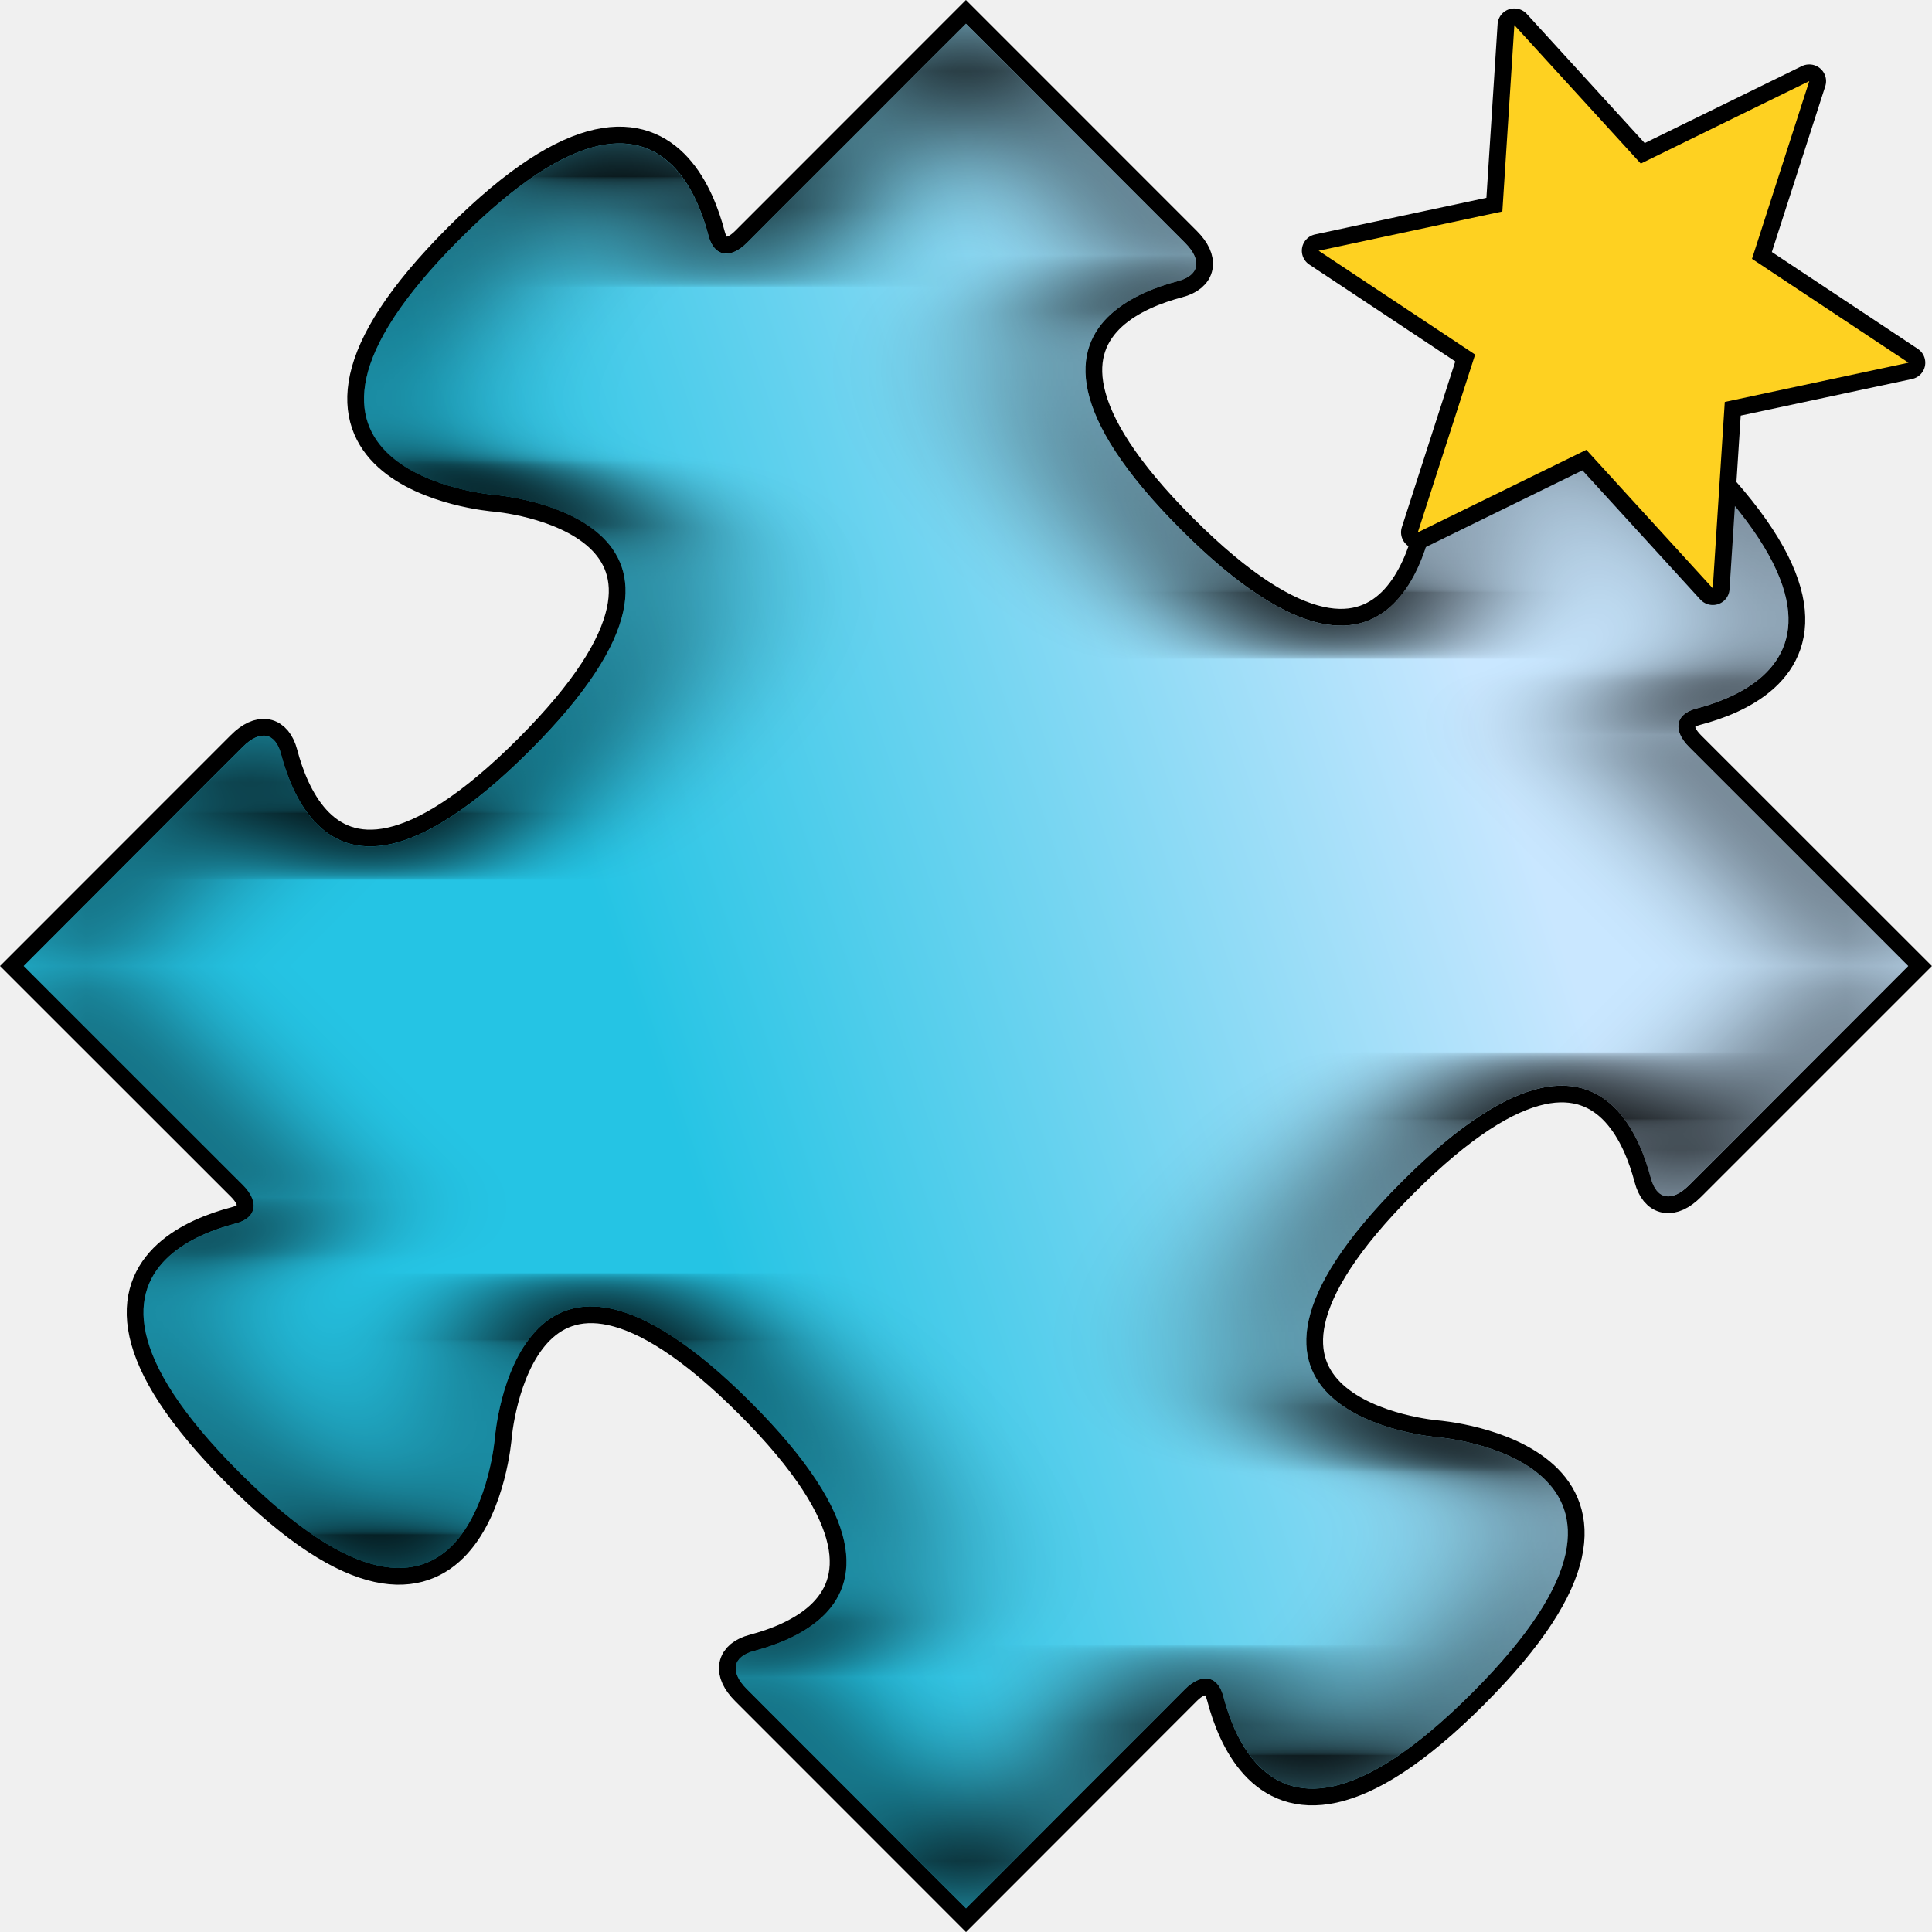
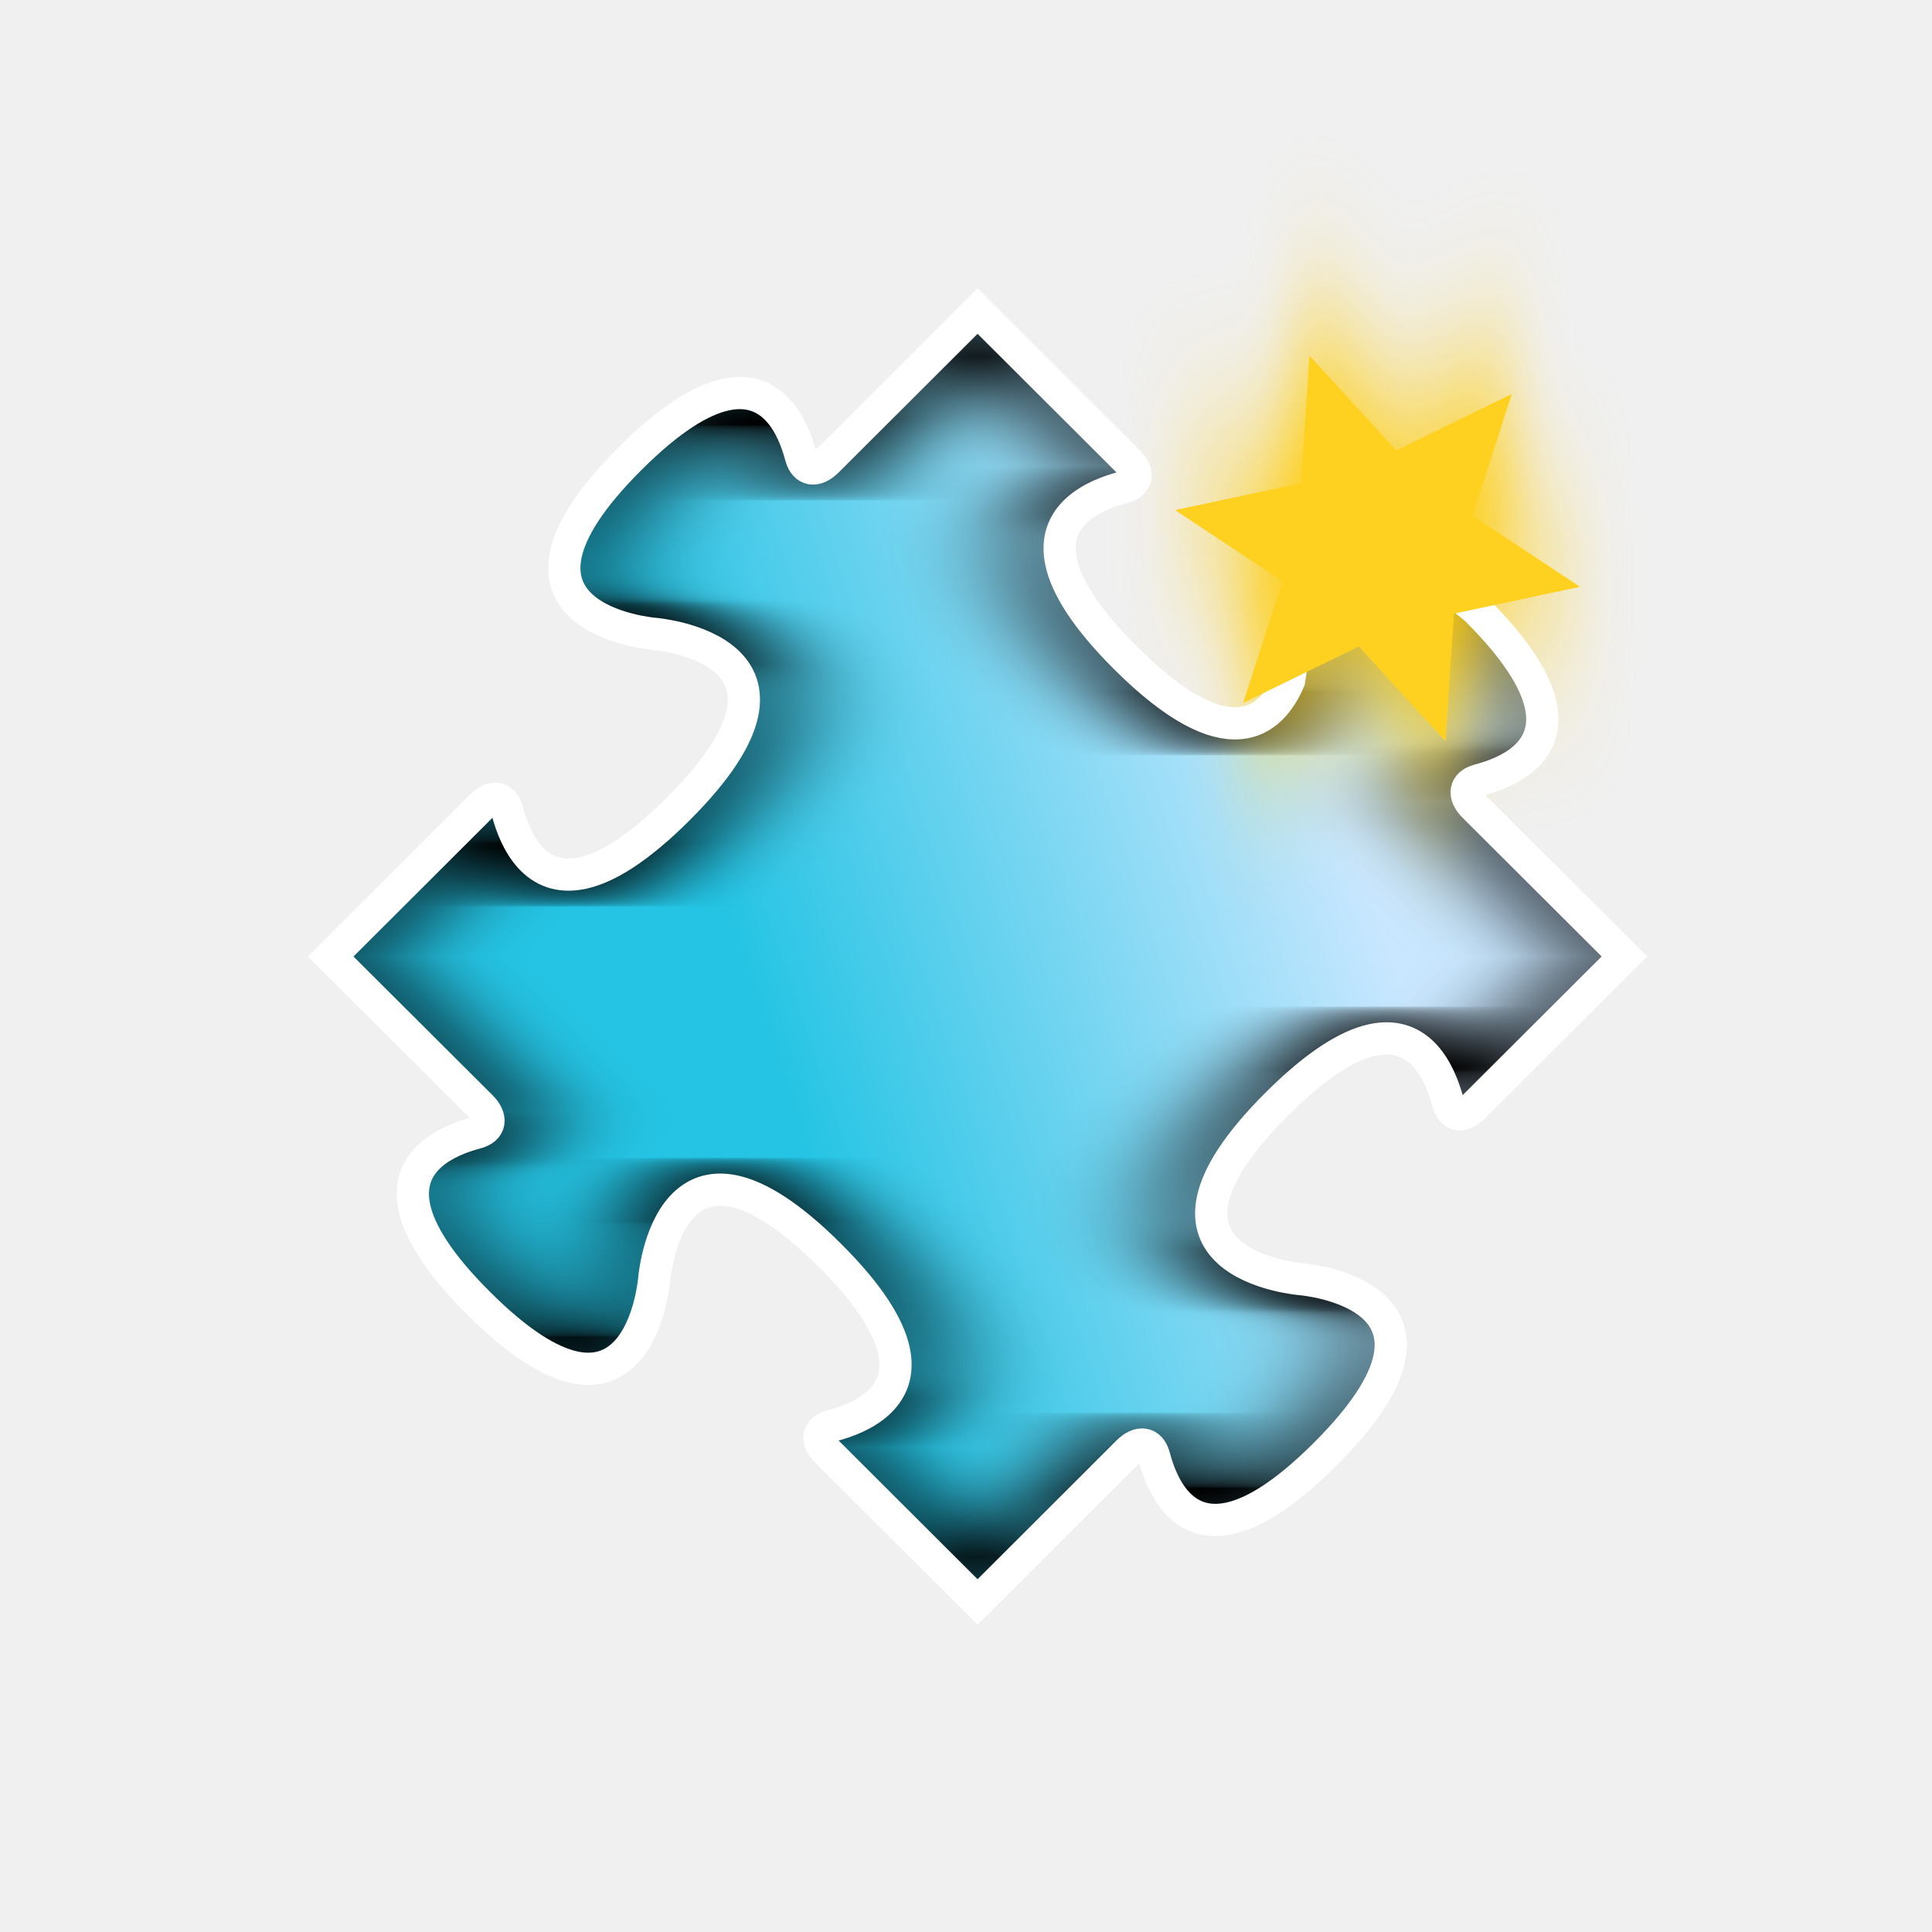
- <svg xmlns="http://www.w3.org/2000/svg" xmlns:xlink="http://www.w3.org/1999/xlink" width="57.726mm" height="57.729mm" viewBox="0 0 57.726 57.729" version="1.1" id="svg1" xml:space="preserve">
+ <svg xmlns="http://www.w3.org/2000/svg" xmlns:xlink="http://www.w3.org/1999/xlink" width="60mm" height="60mm" viewBox="0 0 60 60" version="1.1" id="svg1" xml:space="preserve">
  <defs id="defs1">
    <linearGradient id="linearGradient40">
      <stop style="stop-color:#25c4e4;stop-opacity:1;" offset="0" id="stop40" />
      <stop style="stop-color:#c9e7ff;stop-opacity:1;" offset="1" id="stop41" />
    </linearGradient>
-     <filter style="color-interpolation-filters:sRGB" id="filter39" x="-0.108" y="-0.108" width="1.217" height="1.217">
+     <filter style="color-interpolation-filters:sRGB" id="filter39" x="-0.116" y="-0.116" width="1.232" height="1.232">
      <feGaussianBlur stdDeviation="1.934" id="feGaussianBlur39" />
    </filter>
    <clipPath clipPathUnits="userSpaceOnUse" id="clipPath39">
      <path style="opacity:0.242;fill:#d300ff;fill-opacity:1;fill-rule:evenodd;stroke:none;stroke-width:1;stroke-linecap:butt;stroke-linejoin:miter;stroke-dasharray:none;stroke-opacity:1" d="m 59.379,107.461 c -1e-6,-0.733 0.384,-0.995 0.96,-0.659 0.576,0.336 1.344,0.681 2.112,0.717 1.536,0.072 3.072,-1.094 3.072,-6.044 -2e-6,-9.9 -6.144,-4.664 -6.144,-4.664 0,0 -6.144,5.236 -6.144,-4.664 5e-6,-4.95 1.536,-6.116 3.072,-6.044 0.768,0.036 1.536,0.381 2.112,0.717 0.576,0.336 0.96,0.014 0.96,-0.659 -6.34e-4,-3.087 -9.98e-4,-6.173 -0.003,-9.261 l 9.258,-0.001 c 0.733,10e-7 0.995,0.384 0.659,0.96 -0.336,0.576 -0.681,1.344 -0.717,2.112 -0.072,1.536 1.094,3.072 6.044,3.072 9.9,-10e-7 4.664,-6.144 4.664,-6.144 0,0 -5.236,-6.144 4.664,-6.144 4.95,10e-7 6.116,1.536 6.044,3.072 -0.036,0.768 -0.381,1.536 -0.717,2.112 -0.336,0.576 -0.014,0.96 0.659,0.96 3.087,-6.35e-4 6.173,-0.001 9.26,-0.003 l -5.29e-4,9.258 c 10e-7,0.733 -0.384,0.995 -0.96,0.659 -0.576,-0.336 -1.344,-0.681 -2.112,-0.717 -1.536,-0.072 -3.072,1.094 -3.072,6.044 0,9.9 6.144,4.664 6.144,4.664 0,0 6.144,-5.236 6.144,4.664 0,4.95 -1.536,6.116 -3.072,6.044 -0.768,-0.036 -1.536,-0.381 -2.112,-0.717 -0.576,-0.336 -0.96,-0.014 -0.96,0.659 l 0.002,9.261 -9.259,-2.6e-4 c -0.733,0 -0.995,-0.384 -0.659,-0.96 0.336,-0.576 0.681,-1.344 0.717,-2.112 0.072,-1.536 -1.094,-3.072 -6.044,-3.072 -9.9,0 -4.664,6.144 -4.664,6.144 0,0 5.236,6.144 -4.664,6.144 -4.95,0 -6.116,-1.536 -6.044,-3.072 0.036,-0.768 0.381,-1.536 0.717,-2.112 0.336,-0.576 0.014,-0.96 -0.659,-0.96 -3.087,5.3e-4 -6.173,0.001 -9.259,0.004 z" id="path40" />
    </clipPath>
-     <linearGradient xlink:href="#linearGradient40" id="linearGradient41" x1="70.665" y1="101.967" x2="96.179" y2="93.434" gradientUnits="userSpaceOnUse" />
+     <linearGradient xlink:href="#linearGradient40" id="linearGradient41" x1="70.665" y1="101.967" x2="96.179" y2="93.434" gradientUnits="userSpaceOnUse" gradientTransform="matrix(0.7135075,0,0,0.7119415,24.21209,28.72799)" />
+     <filter style="color-interpolation-filters:sRGB" id="filter1" x="-0.452" y="-0.433" width="1.903" height="1.865">
+       <feGaussianBlur stdDeviation="5.173" id="feGaussianBlur1" />
+     </filter>
+     <clipPath clipPathUnits="userSpaceOnUse" id="clipPath2">
+       <path style="fill:#ffffff;fill-opacity:1;stroke:none;stroke-width:1;stroke-linecap:round;stroke-linejoin:round;stroke-miterlimit:0;stroke-dasharray:none;stroke-opacity:1;paint-order:stroke fill markers" id="path2" d="m 89.058,66.446 -2.19,-9.827 -10.051,-0.589 7.415,-6.81 -4.515,-8.999 9.605,3.016 5.536,-8.41 2.19,9.827 10.051,0.589 -7.415,6.81 4.515,8.999 -9.605,-3.016 z" />
+     </clipPath>
  </defs>
  <g id="layer1" transform="translate(-50.42459,-67.94242)">
-     <path style="fill:url(#linearGradient41);fill-opacity:1;fill-rule:evenodd;stroke:#000000;stroke-width:1;stroke-linecap:butt;stroke-linejoin:miter;stroke-dasharray:none;stroke-opacity:1;paint-order:stroke fill markers" d="m 72.744,118.418 c -0.518,-0.518 -0.432,-0.975 0.213,-1.145 0.645,-0.17 1.432,-0.469 2.001,-0.986 1.137,-1.036 1.399,-2.946 -2.102,-6.447 -7,-7 -7.642,1.046 -7.642,1.046 0,0 -0.642,8.047 -7.642,1.046 -3.5,-3.5 -3.238,-5.411 -2.102,-6.447 0.568,-0.518 1.356,-0.817 2.001,-0.986 0.645,-0.17 0.688,-0.669 0.212,-1.145 -2.183,-2.182 -4.366,-4.364 -6.551,-6.547 l 6.545,-6.547 c 0.518,-0.518 0.975,-0.432 1.145,0.213 0.17,0.645 0.469,1.432 0.986,2.001 1.036,1.137 2.946,1.399 6.447,-2.102 7,-7 -1.046,-7.642 -1.046,-7.642 0,0 -8.047,-0.642 -1.046,-7.642 3.5,-3.5 5.411,-3.238 6.447,-2.102 0.518,0.568 0.817,1.356 0.986,2.001 0.17,0.645 0.669,0.688 1.145,0.212 2.182,-2.183 4.364,-4.366 6.546,-6.549 l 6.546,6.547 c 0.518,0.518 0.432,0.975 -0.213,1.145 -0.645,0.17 -1.432,0.469 -2.001,0.986 -1.137,1.036 -1.399,2.946 2.102,6.447 7,7 7.642,-1.046 7.642,-1.046 0,0 0.642,-8.047 7.642,-1.046 3.5,3.5 3.238,5.411 2.102,6.447 -0.568,0.518 -1.356,0.817 -2.001,0.986 -0.645,0.17 -0.688,0.669 -0.212,1.145 l 6.55,6.547 -6.547,6.547 c -0.518,0.518 -0.975,0.432 -1.145,-0.213 -0.17,-0.645 -0.469,-1.432 -0.986,-2.001 -1.036,-1.137 -2.946,-1.399 -6.447,2.102 -7,7 1.046,7.642 1.046,7.642 0,0 8.047,0.642 1.046,7.642 -3.5,3.5 -5.411,3.238 -6.447,2.102 -0.518,-0.568 -0.817,-1.356 -0.986,-2.001 -0.17,-0.645 -0.669,-0.688 -1.145,-0.212 -2.182,2.183 -4.364,4.366 -6.544,6.55 z" id="path39-7" />
-     <path style="mix-blend-mode:normal;fill:none;fill-opacity:1;fill-rule:evenodd;stroke:#000000;stroke-width:2;stroke-linecap:butt;stroke-linejoin:miter;stroke-dasharray:none;stroke-opacity:1;filter:url(#filter39)" d="m 59.379,107.461 c 0,-0.733 0.384,-0.995 0.96,-0.659 0.576,0.336 1.344,0.681 2.112,0.717 1.536,0.072 3.072,-1.094 3.072,-6.044 0,-9.9 -6.144,-4.664 -6.144,-4.664 0,0 -6.144,5.236 -6.144,-4.664 0,-4.95 1.536,-6.116 3.072,-6.044 0.768,0.036 1.536,0.381 2.112,0.717 0.576,0.336 0.96,0.014 0.96,-0.659 -6.3e-4,-3.087 -0.001,-6.173 -0.003,-9.261 l 9.258,-0.001 c 0.733,0 0.995,0.384 0.659,0.96 -0.336,0.576 -0.681,1.344 -0.717,2.112 -0.072,1.536 1.094,3.072 6.044,3.072 9.9,0 4.664,-6.144 4.664,-6.144 0,0 -5.236,-6.144 4.664,-6.144 4.95,0 6.116,1.536 6.044,3.072 -0.036,0.768 -0.381,1.536 -0.717,2.112 -0.336,0.576 -0.014,0.96 0.659,0.96 3.087,-6.31e-4 6.173,-0.001 9.26,-0.003 l -4.62e-4,9.258 c 0,0.733 -0.384,0.995 -0.96,0.659 -0.576,-0.336 -1.344,-0.681 -2.112,-0.717 -1.536,-0.072 -3.072,1.094 -3.072,6.044 0,9.9 6.144,4.664 6.144,4.664 0,0 6.144,-5.236 6.144,4.664 0,4.95 -1.536,6.116 -3.072,6.044 -0.768,-0.036 -1.536,-0.381 -2.112,-0.717 -0.576,-0.336 -0.96,-0.014 -0.96,0.659 l 0.002,9.261 -9.259,-3e-4 c -0.733,0 -0.995,-0.384 -0.659,-0.96 0.336,-0.576 0.681,-1.344 0.717,-2.112 0.072,-1.536 -1.094,-3.072 -6.044,-3.072 -9.9,0 -4.664,6.144 -4.664,6.144 0,0 5.236,6.144 -4.664,6.144 -4.95,0 -6.116,-1.536 -6.044,-3.072 0.036,-0.768 0.381,-1.536 0.717,-2.112 0.336,-0.576 0.014,-0.96 -0.659,-0.96 -3.087,6.3e-4 -6.173,10e-4 -9.259,0.004 z" id="path39-7-0" clip-path="url(#clipPath39)" transform="rotate(-45,79.28746,96.80625)" />
-     <path style="opacity:1;fill:#fed121;fill-opacity:1;stroke:#000000;stroke-width:1.798;stroke-linecap:round;stroke-linejoin:round;stroke-miterlimit:0;stroke-dasharray:none;stroke-opacity:1;paint-order:stroke fill markers" id="path41" d="m 89.058,66.446 -2.19,-9.827 -10.051,-0.589 7.415,-6.81 -4.515,-8.999 9.605,3.016 5.536,-8.41 2.19,9.827 10.051,0.589 -7.415,6.81 4.515,8.999 -9.605,-3.016 z" transform="matrix(0.4817431,0.2807522,-0.2815687,0.4779358,68.59607,27.08875)" />
+     <path style="fill:url(#linearGradient41);fill-opacity:1;fill-rule:evenodd;stroke:none;stroke-width:1;stroke-linecap:butt;stroke-linejoin:miter;stroke-dasharray:none;stroke-opacity:1;paint-order:stroke fill markers" d="m 76.115,113.034 c -0.37,-0.369 -0.308,-0.694 0.152,-0.815 0.46,-0.121 1.022,-0.334 1.428,-0.702 0.811,-0.737 0.998,-2.098 -1.5,-4.59 -4.995,-4.984 -5.453,0.745 -5.453,0.745 0,0 -0.458,5.729 -5.453,0.745 -2.497,-2.492 -2.311,-3.852 -1.5,-4.59 0.406,-0.369 0.967,-0.582 1.428,-0.702 0.46,-0.121 0.491,-0.476 0.152,-0.815 -1.558,-1.554 -3.115,-3.107 -4.674,-4.661 l 4.67,-4.661 c 0.37,-0.369 0.696,-0.308 0.817,0.152 0.121,0.459 0.334,1.02 0.704,1.424 0.739,0.809 2.102,0.996 4.6,-1.496 4.995,-4.984 -0.746,-5.441 -0.746,-5.441 0,0 -5.741,-0.457 -0.746,-5.441 2.497,-2.492 3.861,-2.306 4.6,-1.496 0.369,0.405 0.583,0.965 0.704,1.424 0.121,0.459 0.477,0.49 0.817,0.151 1.557,-1.554 3.114,-3.108 4.67,-4.663 l 4.671,4.661 c 0.37,0.369 0.308,0.694 -0.152,0.815 -0.46,0.121 -1.022,0.334 -1.428,0.702 -0.811,0.737 -0.998,2.098 1.5,4.59 4.995,4.984 5.453,-0.745 5.453,-0.745 0,0 0.458,-5.729 5.453,-0.745 2.497,2.492 2.311,3.852 1.5,4.59 -0.406,0.369 -0.967,0.582 -1.428,0.702 -0.46,0.121 -0.491,0.476 -0.152,0.815 l 4.673,4.661 -4.671,4.661 c -0.37,0.369 -0.696,0.308 -0.817,-0.152 -0.121,-0.459 -0.334,-1.02 -0.704,-1.424 -0.739,-0.809 -2.102,-0.996 -4.6,1.496 -4.995,4.984 0.746,5.441 0.746,5.441 0,0 5.741,0.457 0.746,5.441 -2.497,2.492 -3.861,2.306 -4.6,1.496 -0.369,-0.405 -0.583,-0.965 -0.704,-1.424 -0.121,-0.459 -0.477,-0.49 -0.817,-0.151 -1.557,1.554 -3.114,3.108 -4.669,4.663 z" id="path39-7" />
+     <path style="mix-blend-mode:normal;fill:none;fill-opacity:1;fill-rule:evenodd;stroke:#000000;stroke-width:2.806;stroke-linecap:butt;stroke-linejoin:miter;stroke-dasharray:none;stroke-opacity:1;filter:url(#filter39)" d="m 59.379,107.461 c 0,-0.733 0.384,-0.995 0.96,-0.659 0.576,0.336 1.344,0.681 2.112,0.717 1.536,0.072 3.072,-1.094 3.072,-6.044 0,-9.9 -6.144,-4.664 -6.144,-4.664 0,0 -6.144,5.236 -6.144,-4.664 0,-4.95 1.536,-6.116 3.072,-6.044 0.768,0.036 1.536,0.381 2.112,0.717 0.576,0.336 0.96,0.014 0.96,-0.659 -6.3e-4,-3.087 -0.001,-6.173 -0.003,-9.261 l 9.258,-0.001 c 0.733,0 0.995,0.384 0.659,0.96 -0.336,0.576 -0.681,1.344 -0.717,2.112 -0.072,1.536 1.094,3.072 6.044,3.072 9.9,0 4.664,-6.144 4.664,-6.144 0,0 -5.236,-6.144 4.664,-6.144 4.95,0 6.116,1.536 6.044,3.072 -0.036,0.768 -0.381,1.536 -0.717,2.112 -0.336,0.576 -0.014,0.96 0.659,0.96 3.087,-6.31e-4 6.173,-0.001 9.26,-0.003 l -4.62e-4,9.258 c 0,0.733 -0.384,0.995 -0.96,0.659 -0.576,-0.336 -1.344,-0.681 -2.112,-0.717 -1.536,-0.072 -3.072,1.094 -3.072,6.044 0,9.9 6.144,4.664 6.144,4.664 0,0 6.144,-5.236 6.144,4.664 0,4.95 -1.536,6.116 -3.072,6.044 -0.768,-0.036 -1.536,-0.381 -2.112,-0.717 -0.576,-0.336 -0.96,-0.014 -0.96,0.659 l 0.002,9.261 -9.259,-3e-4 c -0.733,0 -0.995,-0.384 -0.659,-0.96 0.336,-0.576 0.681,-1.344 0.717,-2.112 0.072,-1.536 -1.094,-3.072 -6.044,-3.072 -9.9,0 -4.664,6.144 -4.664,6.144 0,0 5.236,6.144 -4.664,6.144 -4.95,0 -6.116,-1.536 -6.044,-3.072 0.036,-0.768 0.381,-1.536 0.717,-2.112 0.336,-0.576 0.014,-0.96 -0.659,-0.96 -3.087,6.3e-4 -6.173,10e-4 -9.259,0.004 z" id="path39-7-0" clip-path="url(#clipPath39)" transform="matrix(0.504526,-0.5034186,0.504526,0.5034186,-8.059563,88.82909)" />
+     <path style="mix-blend-mode:normal;fill:#ffcb00;fill-opacity:1;stroke:#fed121;stroke-width:2.523;stroke-linecap:round;stroke-linejoin:round;stroke-miterlimit:0;stroke-dasharray:none;stroke-opacity:1;paint-order:stroke fill markers;filter:url(#filter1)" id="path41-1" d="m 89.058,66.446 -2.19,-9.827 -10.051,-0.589 7.415,-6.81 -4.515,-8.999 9.605,3.016 5.536,-8.41 2.19,9.827 10.051,0.589 -7.415,6.81 4.515,8.999 -9.605,-3.016 z" transform="matrix(0.3437273,0.1998792,-0.2009014,0.3402623,71.76866,49.36449)" />
+     <path id="path39-7-1" style="fill:none;fill-opacity:1;fill-rule:evenodd;stroke:#ffffff;stroke-width:1;stroke-linecap:butt;stroke-linejoin:miter;stroke-dasharray:none;stroke-opacity:1;paint-order:stroke fill markers" d="m 90.594,88.172 -0.136,0.905 c -0.547,1.279 -1.88,2.49 -5.084,-0.707 -2.497,-2.492 -2.311,-3.852 -1.5,-4.59 0.406,-0.369 0.967,-0.582 1.428,-0.702 0.46,-0.121 0.521,-0.446 0.152,-0.815 L 80.784,77.603 c -1.557,1.554 -3.114,3.108 -4.671,4.662 -0.34,0.339 -0.696,0.308 -0.817,-0.151 -0.121,-0.459 -0.334,-1.02 -0.704,-1.425 -0.739,-0.809 -2.102,-0.996 -4.6,1.496 -4.995,4.984 0.747,5.441 0.747,5.441 0,0 5.741,0.457 0.746,5.441 -2.497,2.492 -3.861,2.306 -4.6,1.496 -0.369,-0.405 -0.583,-0.965 -0.704,-1.424 -0.121,-0.459 -0.447,-0.521 -0.817,-0.152 l -4.67,4.661 c 1.559,1.554 3.116,3.107 4.674,4.661 0.34,0.339 0.309,0.695 -0.152,0.815 -0.46,0.121 -1.022,0.334 -1.428,0.702 -0.811,0.737 -0.998,2.097 1.5,4.589 4.995,4.984 5.453,-0.745 5.453,-0.745 0,0 0.458,-5.729 5.453,-0.745 2.497,2.492 2.311,3.852 1.5,4.59 -0.406,0.369 -0.967,0.582 -1.428,0.702 -0.46,0.121 -0.522,0.446 -0.152,0.815 l 4.67,4.661 c 1.555,-1.555 3.112,-3.109 4.669,-4.663 0.34,-0.339 0.696,-0.308 0.817,0.151 0.121,0.459 0.334,1.019 0.704,1.424 0.739,0.809 2.102,0.996 4.6,-1.496 4.995,-4.984 -0.747,-5.441 -0.747,-5.441 0,0 -5.741,-0.457 -0.746,-5.441 2.497,-2.492 3.861,-2.306 4.6,-1.496 0.369,0.405 0.583,0.965 0.704,1.424 0.121,0.459 0.447,0.521 0.817,0.152 l 4.671,-4.661 -4.673,-4.661 c -0.34,-0.339 -0.309,-0.694 0.152,-0.815 0.46,-0.121 1.022,-0.334 1.428,-0.702 0.811,-0.737 0.998,-2.098 -1.5,-4.59 -0.009,-0.009 -0.377,-0.321 -0.743,-0.601" />
+     <path style="opacity:1;fill:#fed121;fill-opacity:1;stroke:none;stroke-width:1.261;stroke-linecap:round;stroke-linejoin:round;stroke-miterlimit:0;stroke-dasharray:none;stroke-opacity:1;paint-order:stroke fill markers" id="path41" d="m 89.058,66.446 -2.19,-9.827 -10.051,-0.589 7.415,-6.81 -4.515,-8.999 9.605,3.016 5.536,-8.41 2.19,9.827 10.051,0.589 -7.415,6.81 4.515,8.999 -9.605,-3.016 z" transform="matrix(0.3437273,0.1998792,-0.2009014,0.3402623,71.76866,49.36449)" />
  </g>
</svg>
